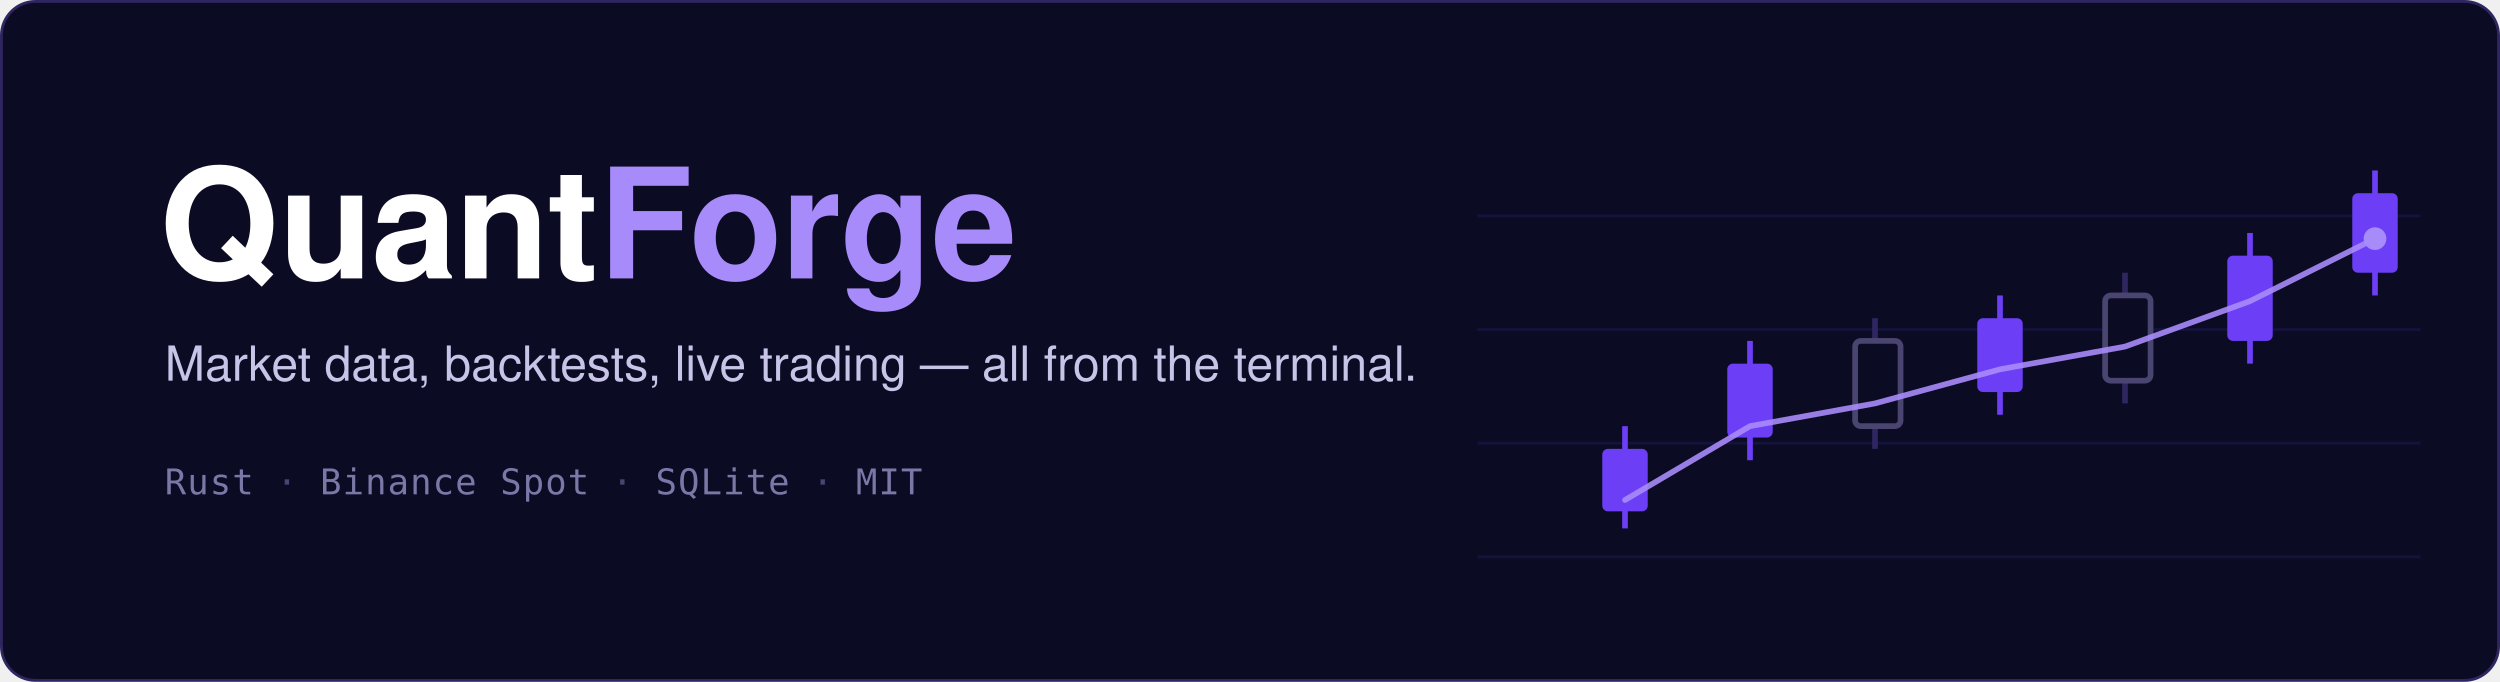
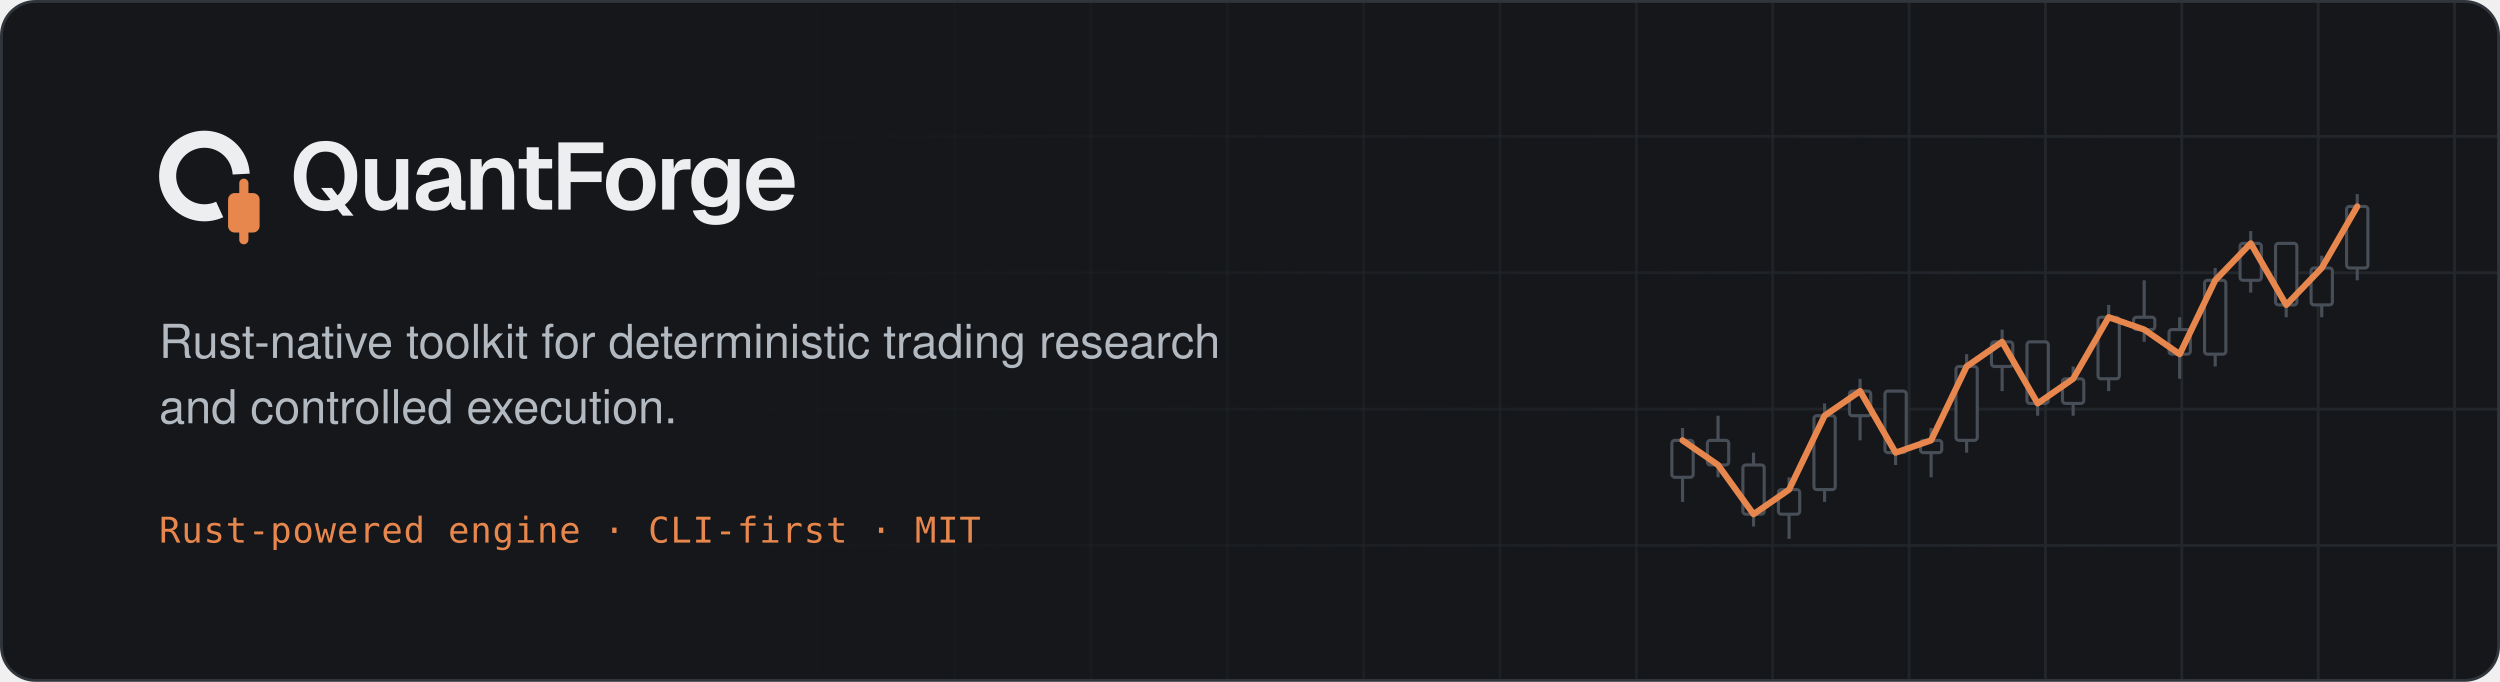
- <svg xmlns="http://www.w3.org/2000/svg" viewBox="0 0 880 240" width="880" height="240" role="img" aria-label="QuantForge — a CLI-first trading systems framework in Rust. Market data, backtests and live trading from the terminal. Rust, Binance Spot, SQLite, MIT licensed.">
-   <rect x="0.5" y="0.5" width="879" height="239" rx="12" fill="#0B0B23" stroke="#2E2660" />
-   <g stroke="#15123C" stroke-width="1">
-     <path d="M520 196 H852" />
-     <path d="M520 156 H852" />
-     <path d="M520 116 H852" />
-     <path d="M520 76 H852" />
+ <svg xmlns="http://www.w3.org/2000/svg" viewBox="0 0 880 240" width="880" height="240" role="img" aria-label="QuantForge — Rust-native toolkit for deterministic trading research and controlled execution.">
+   <defs>
+     <clipPath id="panel">
+       <rect x="0.5" y="0.5" width="879" height="239" rx="12" />
+     </clipPath>
+     <linearGradient id="fade" gradientUnits="userSpaceOnUse" x1="0" y1="0" x2="880" y2="0">
+       <stop offset="0.3" stop-color="#23272c" stop-opacity="0" />
+       <stop offset="0.85" stop-color="#23272c" />
+     </linearGradient>
+   </defs>
+   <rect x="0.5" y="0.5" width="879" height="239" rx="12" fill="#15171a" />
+   <g clip-path="url(#panel)" stroke="url(#fade)" stroke-width="1">
+     <path d="M48 0V240" />
+     <path d="M96 0V240" />
+     <path d="M144 0V240" />
+     <path d="M192 0V240" />
+     <path d="M240 0V240" />
+     <path d="M288 0V240" />
+     <path d="M336 0V240" />
+     <path d="M384 0V240" />
+     <path d="M432 0V240" />
+     <path d="M480 0V240" />
+     <path d="M528 0V240" />
+     <path d="M576 0V240" />
+     <path d="M624 0V240" />
+     <path d="M672 0V240" />
+     <path d="M720 0V240" />
+     <path d="M768 0V240" />
+     <path d="M816 0V240" />
+     <path d="M864 0V240" />
+     <path d="M0 48H880" />
+     <path d="M0 96H880" />
+     <path d="M0 144H880" />
+     <path d="M0 192H880" />
  </g>
-   <g font-family="ui-sans-serif, -apple-system, BlinkMacSystemFont, 'Segoe UI', Helvetica, Arial, sans-serif">
-     <text x="56" y="98" font-size="54" font-weight="700" fill="#FFFFFF" letter-spacing="-0.5">Quant<tspan fill="#A78BFA">Forge</tspan>
-     </text>
-     <text x="58" y="134" font-size="17" fill="#C7C4E8">Market data, backtests, live trading — all from the terminal.</text>
+   <rect x="0.5" y="0.5" width="879" height="239" rx="12" fill="none" stroke="#30353c" />
+   <g transform="translate(52.532 42.532) scale(0.925)">
+     <path d="M26.806 33.74A14 14 0 1 1 34.981 20.267" fill="none" stroke="#eceef0" stroke-width="6.5" />
+     <line x1="36" y1="23.75" x2="36" y2="45.25" stroke="#e8874d" stroke-width="3.5" stroke-linecap="round" />
+     <rect x="30" y="27.5" width="12" height="15" rx="2.5" fill="#e8874d" />
+     <path transform="translate(53.452 -2.22) scale(0.36)" d="M67.5 106.4L56 106.4L50.4 99.3Q48.1 100.3 44.9 101Q41.6 101.6 37.8 101.6L37.8 101.6Q27.4 101.6 19.9 96.8Q12.4 92 8.4 83.6Q4.3 75.2 4.3 64.6L4.3 64.6Q4.3 54.1 8.2 45.7Q12 37.3 19.6 32.3Q27.1 27.4 37.8 27.4L37.8 27.4Q48.7 27.4 56.2 32.3Q63.7 37.3 67.6 45.7Q71.4 54.1 71.4 64.6L71.4 64.6Q71.4 74.4 68 82.2Q64.6 89.9 58.3 94.9L58.3 94.9L67.5 106.4ZM37.8 90.3L37.8 90.3Q39.5 90.3 40.8 90.1Q42.1 89.9 43.1 89.5L43.1 89.5L33.2 77.1L44.6 77.1L50.6 85Q54.2 81.8 56.1 76.8Q58 71.7 58 64.6L58 64.6Q58 57.6 55.9 51.8Q53.7 45.9 49.3 42.3Q44.8 38.7 37.8 38.7L37.8 38.7Q30.9 38.7 26.5 42.3Q22 45.9 19.9 51.8Q17.7 57.6 17.7 64.6L17.7 64.6Q17.7 71.5 19.9 77.4Q22.1 83.2 26.6 86.8Q31 90.3 37.8 90.3ZM97.3 101.2L97.3 101.2Q89.2 101.2 84.5 95.9Q79.7 90.5 79.7 81L79.7 81L79.7 46.6L92.5 46.6L92.5 77.8Q92.5 84.5 94.8 87.7Q97 90.8 101.6 90.8L101.6 90.8Q106.8 90.8 109.7 87.4Q112.5 83.9 112.5 77.3L112.5 77.3L112.5 46.6L125.3 46.6L125.3 100L113.6 100L113.3 85.3L114.9 85.8Q113.7 93.4 109.2 97.3Q104.7 101.2 97.3 101.2ZM151.9 101.2L151.9 101.2Q143.5 101.2 138.4 97.4Q133.3 93.5 133.3 86.6L133.3 86.6Q133.3 79.7 137.6 75.8Q141.9 71.9 150.7 70.2L150.7 70.2L168.4 66.7Q168.4 61 165.8 58.2Q163.2 55.3 158.1 55.3L158.1 55.3Q153.5 55.3 150.9 57.5Q148.2 59.6 147.2 63.6L147.2 63.6L134.2 63Q135.8 54.5 142 49.9Q148.2 45.4 158.1 45.4L158.1 45.4Q169.5 45.4 175.4 51.2Q181.2 56.9 181.2 67.6L181.2 67.6L181.2 87Q181.2 89.1 182 89.9Q182.7 90.7 184.2 90.7L184.2 90.7L185.9 90.7L185.9 100Q185.3 100.2 184 100.3Q182.6 100.4 181.2 100.4L181.2 100.4Q177.9 100.4 175.3 99.4Q172.7 98.3 171.3 95.7Q169.9 93 169.9 88.4L169.9 88.4L171 89.2Q170.2 92.7 167.6 95.5Q164.9 98.2 160.9 99.7Q156.9 101.2 151.9 101.2ZM154.5 91.9L154.5 91.9Q158.8 91.9 161.9 90.2Q165 88.5 166.7 85.5Q168.4 82.5 168.4 78.4L168.4 78.4L168.4 75.4L154.6 78.2Q150.3 79.1 148.5 80.9Q146.6 82.6 146.6 85.4L146.6 85.4Q146.6 88.5 148.7 90.2Q150.7 91.9 154.5 91.9ZM204 100L191.2 100L191.2 46.6L202.8 46.6L203.3 61.6L201.8 61Q202.6 55.4 205.1 52Q207.6 48.6 211.2 47Q214.8 45.4 219.1 45.4L219.1 45.4Q225 45.4 229.1 48Q233.1 50.6 235.2 55.2Q237.3 59.7 237.3 65.7L237.3 65.7L237.3 100L224.5 100L224.5 69.8Q224.5 65.3 223.6 62.2Q222.7 59.1 220.7 57.5Q218.6 55.8 215.2 55.8L215.2 55.8Q210.1 55.8 207.1 59.4Q204 63 204 69.8L204 69.8L204 100ZM277.4 100L266 100Q258 100 254.3 96.3Q250.5 92.6 250.5 84.7L250.5 84.7L250.5 34.1L263.3 34.1L263.3 83.5Q263.3 87.2 264.9 88.7Q266.5 90.1 269.9 90.1L269.9 90.1L277.4 90.1L277.4 100ZM277.4 56.5L242.1 56.5L242.1 46.6L277.4 46.6L277.4 56.5ZM297 100L284 100L284 29L331.5 29L331.5 40.3L289.9 40.3L297 33L297 65.6L289.9 59.7L329.7 59.7L329.7 70.9L289.9 70.9L297 65L297 100ZM360.6 101.2L360.6 101.2Q352.7 101.2 346.8 97.8Q340.8 94.3 337.5 88Q334.3 81.7 334.3 73.3L334.3 73.3Q334.3 64.8 337.5 58.6Q340.8 52.3 346.8 48.8Q352.7 45.4 360.6 45.4L360.6 45.4Q368.5 45.4 374.4 48.8Q380.3 52.3 383.5 58.6Q386.8 64.8 386.8 73.3L386.8 73.3Q386.8 81.7 383.5 88Q380.3 94.3 374.4 97.8Q368.5 101.2 360.6 101.2ZM360.6 90.8L360.6 90.8Q366.8 90.8 370.2 86.2Q373.5 81.6 373.5 73.3L373.5 73.3Q373.5 65.1 370.2 60.5Q366.8 55.8 360.6 55.8L360.6 55.8Q354.4 55.8 351 60.5Q347.6 65.1 347.6 73.3L347.6 73.3Q347.6 81.6 351 86.2Q354.4 90.8 360.6 90.8ZM406.5 100L393.7 100L393.7 46.6L405.7 46.6L406.2 61.4L405.1 61.2Q406.3 53.5 409.7 50.1Q413 46.6 418.8 46.6L418.8 46.6L423.7 46.6L423.7 57.6L418.7 57.6Q414.6 57.6 411.9 58.8Q409.2 60 407.8 62.6Q406.5 65.1 406.5 69.2L406.5 69.2L406.5 100ZM450.4 116.2L450.4 116.2Q443.4 116.2 438.4 114.3Q433.4 112.4 430.4 109Q427.3 105.5 426.1 101L426.1 101L439.3 100.1Q440.3 103.1 442.7 104.8Q445.2 106.5 450.4 106.5L450.4 106.5Q456.3 106.5 459.5 103.9Q462.7 101.2 462.7 95.6L462.7 95.6L462.7 88.8Q460.8 92.7 456.6 95.1Q452.4 97.4 447.2 97.4L447.2 97.4Q440.6 97.4 435.5 94.2Q430.3 90.9 427.4 85.1Q424.5 79.2 424.5 71.5L424.5 71.5Q424.5 63.8 427.4 58Q430.2 52.1 435.3 48.8Q440.4 45.4 447 45.4L447 45.4Q452.8 45.4 457 48Q461.2 50.6 463.1 54.9L463.1 54.9L463.1 46.6L475.6 46.6L475.6 95.3Q475.6 102.1 472.5 106.8Q469.3 111.5 463.7 113.9Q458 116.2 450.4 116.2ZM450.2 87.4L450.2 87.4Q455.9 87.4 459.3 83.2Q462.7 78.9 462.8 71.4L462.8 71.4Q462.9 66.4 461.4 62.9Q459.8 59.3 457 57.4Q454.1 55.4 450.2 55.4L450.2 55.4Q444.3 55.4 441.1 59.8Q437.8 64.1 437.8 71.4L437.8 71.4Q437.8 78.7 441.2 83.1Q444.5 87.4 450.2 87.4ZM508.7 101.2L508.7 101.2Q500.7 101.2 494.8 97.8Q488.9 94.3 485.7 88Q482.5 81.7 482.5 73.3L482.5 73.3Q482.5 64.9 485.7 58.7Q488.9 52.4 494.7 48.9Q500.6 45.4 508.4 45.4L508.4 45.4Q516 45.4 521.8 48.8Q527.5 52.2 530.6 58.6Q533.7 65 533.7 74L533.7 74L533.7 76.9L495.8 76.9Q496.2 83.9 499.7 87.5Q503.1 91 508.8 91L508.8 91Q513.1 91 515.9 89.1Q518.8 87.1 519.9 83.6L519.9 83.6L533 84.4Q530.8 92.2 524.3 96.7Q517.9 101.2 508.7 101.2ZM495.8 68.3L495.8 68.3L520.5 68.3Q520.1 61.8 516.8 58.7Q513.5 55.5 508.4 55.5L508.4 55.5Q503.3 55.5 500 58.8Q496.6 62.1 495.8 68.3Z " fill="#eceef0" />
  </g>
-   <text xml:space="preserve" x="58" y="174" font-family="ui-monospace, SFMono-Regular, Menlo, Consolas, monospace" font-size="12.5" fill="#7C77A6" letter-spacing="0.4">Rust <tspan fill="#4A4570">·</tspan> Binance Spot <tspan fill="#4A4570">·</tspan> SQLite <tspan fill="#4A4570">·</tspan> MIT</text>
-   <g transform="translate(556 0)">
-     <g stroke="#6C3EF5" stroke-width="2">
-       <path d="M16 150 V186" />
-       <path d="M60 120 V162" />
-       <path d="M148 104 V146" />
-       <path d="M236 82 V128" />
-       <path d="M280 60 V104" />
+   <g font-family="Geist, ui-sans-serif, -apple-system, BlinkMacSystemFont, 'Segoe UI', Helvetica, Arial, sans-serif" font-size="16.5" fill="#b3b9c0">
+     <text x="56" y="126">Rust-native toolkit for deterministic trading research</text>
+     <text x="56" y="149">and controlled execution.</text>
+   </g>
+   <text xml:space="preserve" x="56" y="191" font-family="'Geist Mono', ui-monospace, SFMono-Regular, Menlo, Consolas, monospace" font-size="12.5" font-weight="500" fill="#e8874d" letter-spacing="0.3">Rust-powered engine · CLI-first · MIT</text>
+   <g transform="translate(586 58)">
+     <g stroke="#474e57" stroke-width="1.1" fill="#15171a">
+       <line x1="6.25" y1="92.667" x2="6.25" y2="118.667" />
+       <rect x="2.5" y="97" width="7.5" height="13" rx="1" />
+       <line x1="18.75" y1="88.333" x2="18.75" y2="110" />
+       <rect x="15" y="97" width="7.5" height="8.667" rx="1" />
+       <line x1="31.25" y1="101.333" x2="31.25" y2="127.333" />
+       <rect x="27.5" y="105.667" width="7.5" height="17.333" rx="1" />
+       <line x1="43.75" y1="110" x2="43.75" y2="131.667" />
+       <rect x="40" y="114.333" width="7.5" height="8.667" rx="1" />
+       <line x1="56.25" y1="84" x2="56.25" y2="118.667" />
+       <rect x="52.5" y="88.333" width="7.5" height="26" rx="1" />
+       <line x1="68.75" y1="75.333" x2="68.75" y2="97" />
+       <rect x="65" y="79.667" width="7.5" height="8.667" rx="1" />
+       <line x1="81.25" y1="79.667" x2="81.25" y2="105.667" />
+       <rect x="77.5" y="79.667" width="7.5" height="21.667" rx="1" />
+       <line x1="93.75" y1="92.667" x2="93.75" y2="110" />
+       <rect x="90" y="97" width="7.5" height="4.333" rx="1" />
+       <line x1="106.25" y1="66.667" x2="106.25" y2="101.333" />
+       <rect x="102.5" y="71" width="7.5" height="26" rx="1" />
+       <line x1="118.75" y1="58" x2="118.75" y2="79.667" />
+       <rect x="115" y="62.333" width="7.5" height="8.667" rx="1" />
+       <line x1="131.25" y1="62.333" x2="131.25" y2="88.333" />
+       <rect x="127.5" y="62.333" width="7.5" height="21.667" rx="1" />
+       <line x1="143.75" y1="71" x2="143.75" y2="88.333" />
+       <rect x="140" y="75.333" width="7.5" height="8.667" rx="1" />
+       <line x1="156.25" y1="49.333" x2="156.25" y2="79.667" />
+       <rect x="152.5" y="53.667" width="7.5" height="21.667" rx="1" />
+       <line x1="168.75" y1="40.667" x2="168.75" y2="62.333" />
+       <rect x="165" y="53.667" width="7.5" height="4.333" rx="1" />
+       <line x1="181.25" y1="53.667" x2="181.25" y2="75.333" />
+       <rect x="177.5" y="58" width="7.5" height="8.667" rx="1" />
+       <line x1="193.75" y1="36.333" x2="193.75" y2="71" />
+       <rect x="190" y="40.667" width="7.5" height="26" rx="1" />
+       <line x1="206.25" y1="23.333" x2="206.25" y2="45" />
+       <rect x="202.5" y="27.667" width="7.5" height="13" rx="1" />
+       <line x1="218.75" y1="27.667" x2="218.75" y2="53.667" />
+       <rect x="215" y="27.667" width="7.5" height="21.667" rx="1" />
+       <line x1="231.25" y1="32" x2="231.25" y2="53.667" />
+       <rect x="227.5" y="36.333" width="7.5" height="13" rx="1" />
+       <line x1="243.75" y1="10.333" x2="243.75" y2="40.667" />
+       <rect x="240" y="14.667" width="7.5" height="21.667" rx="1" />
    </g>
-     <g stroke="#2E2660" stroke-width="2">
-       <path d="M104 112 V158" />
-       <path d="M192 96 V142" />
-     </g>
-     <g fill="#6C3EF5">
-       <rect x="8" y="158" width="16" height="22" rx="2" />
-       <rect x="52" y="128" width="16" height="26" rx="2" />
-       <rect x="140" y="112" width="16" height="26" rx="2" />
-       <rect x="228" y="90" width="16" height="30" rx="2" />
-       <rect x="272" y="68" width="16" height="28" rx="2" />
-     </g>
-     <g fill="#0B0B23" stroke="#4A4570" stroke-width="2">
-       <rect x="97" y="120" width="16" height="30" rx="2" />
-       <rect x="185" y="104" width="16" height="30" rx="2" />
-     </g>
-     <path d="M16 176 L60 150 L104 142 L148 130 L192 122 L236 106 L280 84" fill="none" stroke="#A78BFA" stroke-width="2" stroke-linecap="round" stroke-linejoin="round" opacity="0.9" />
-     <circle cx="280" cy="84" r="4" fill="#A78BFA" />
+     <polyline points="6.25,97 18.75,105.667 31.25,123 43.75,114.333 56.25,88.333 68.75,79.667 81.25,101.333 93.75,97 106.25,71 118.75,62.333 131.25,84 143.75,75.333 156.25,53.667 168.75,58 181.25,66.667 193.75,40.667 206.25,27.667 218.75,49.333 231.25,36.333 243.75,14.667" fill="none" stroke="#e8874d" stroke-width="2.2" stroke-linejoin="round" stroke-linecap="round" />
  </g>
</svg>
